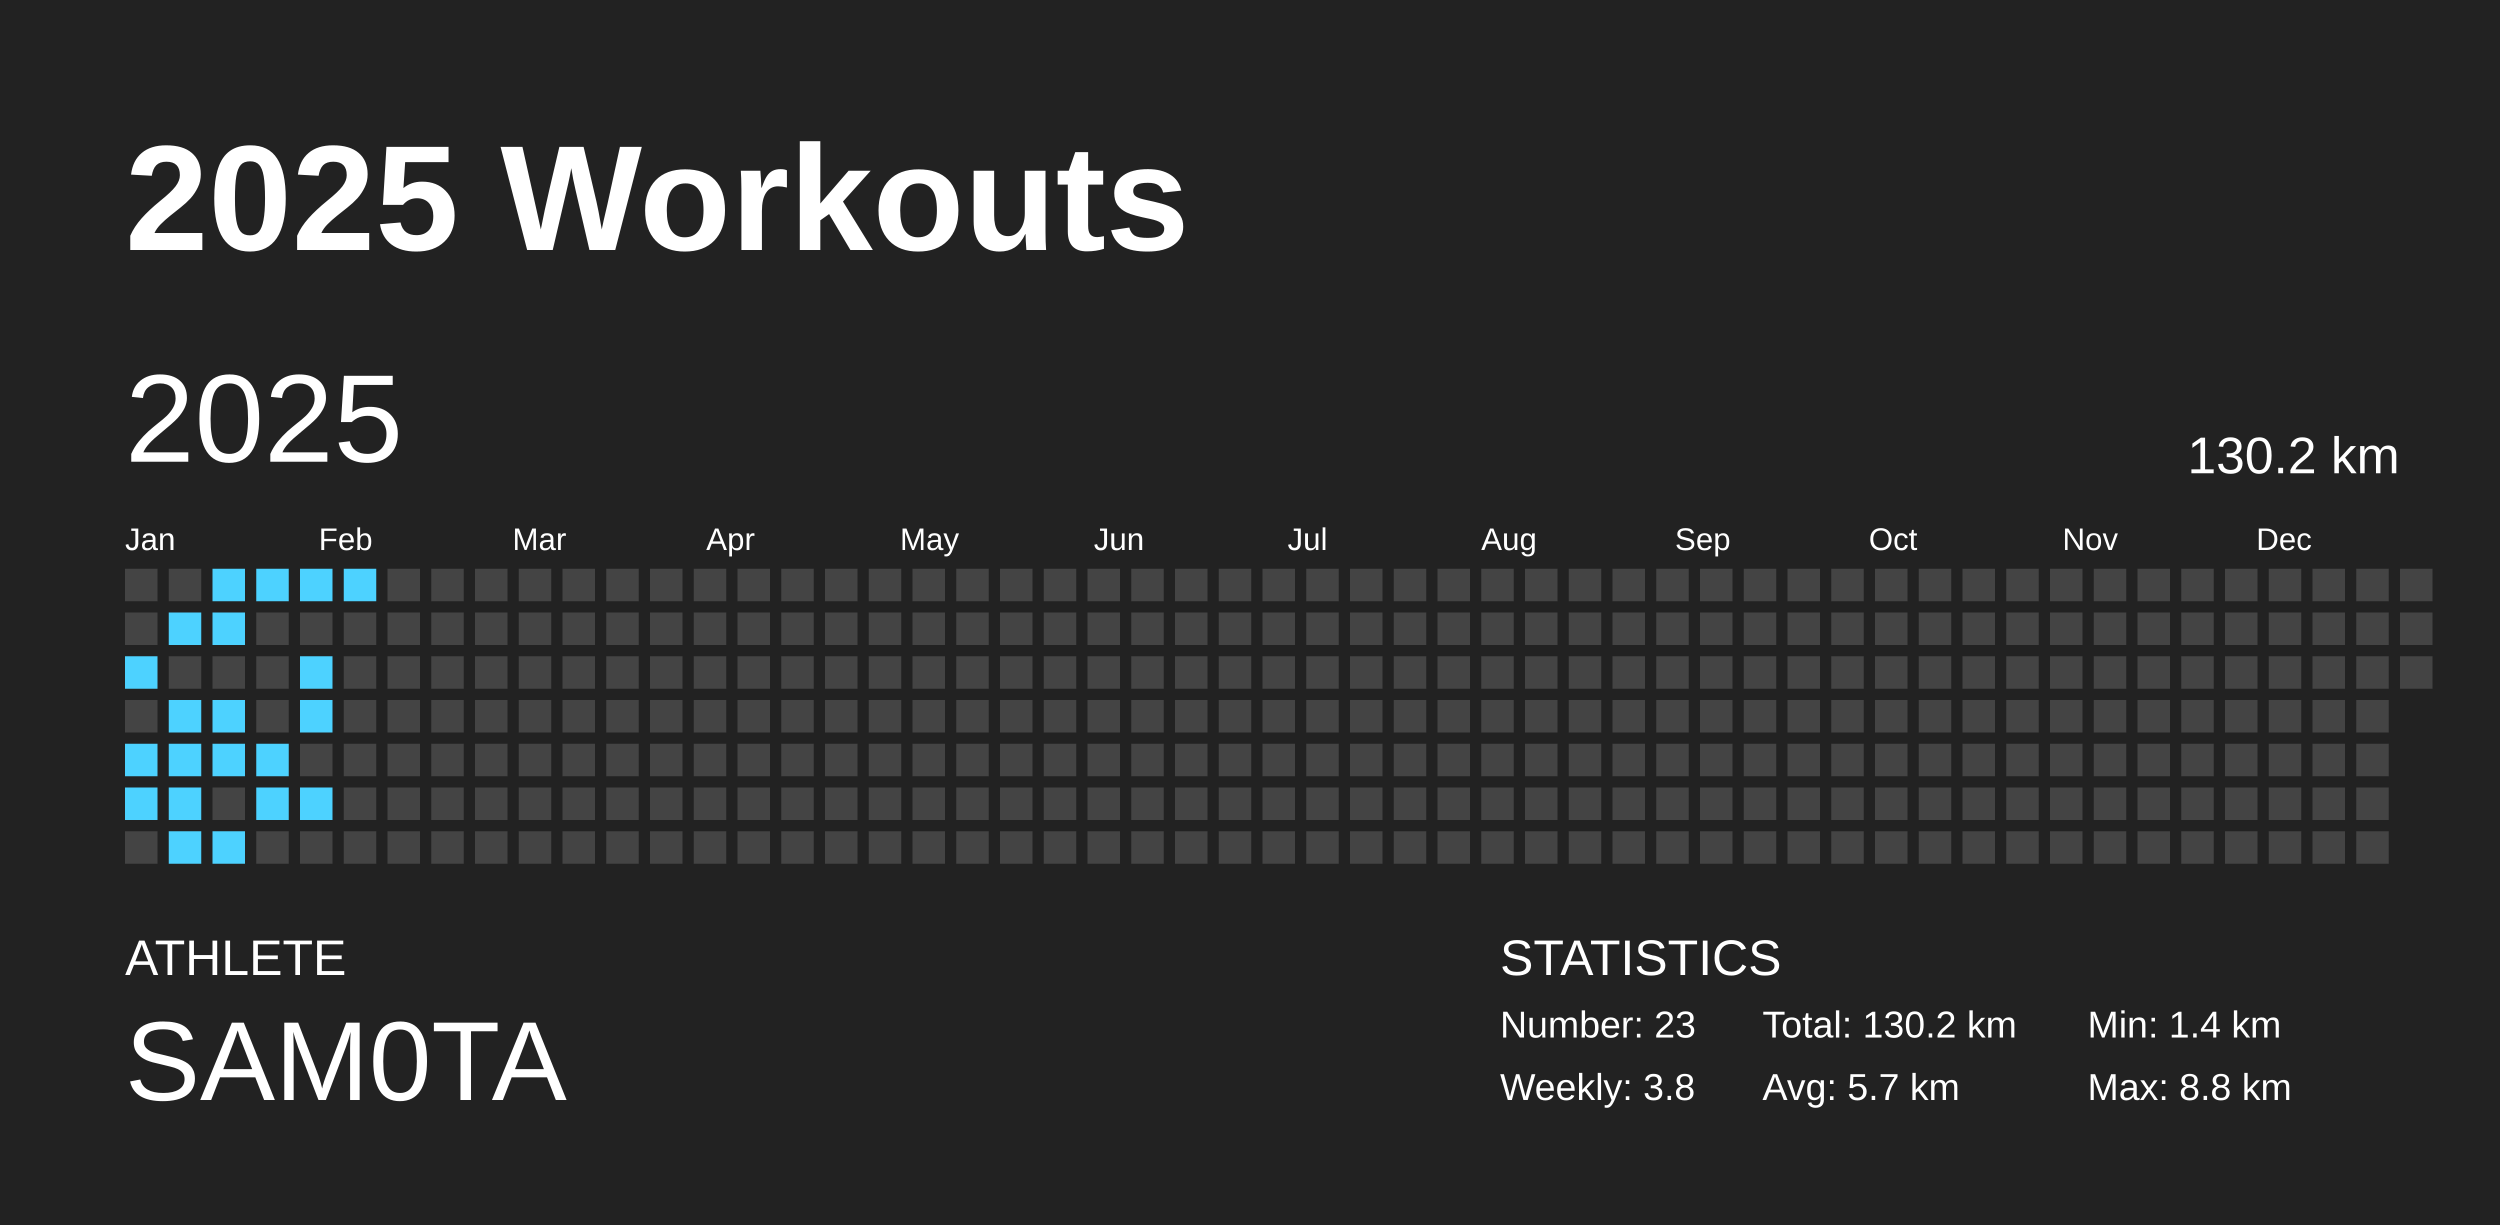
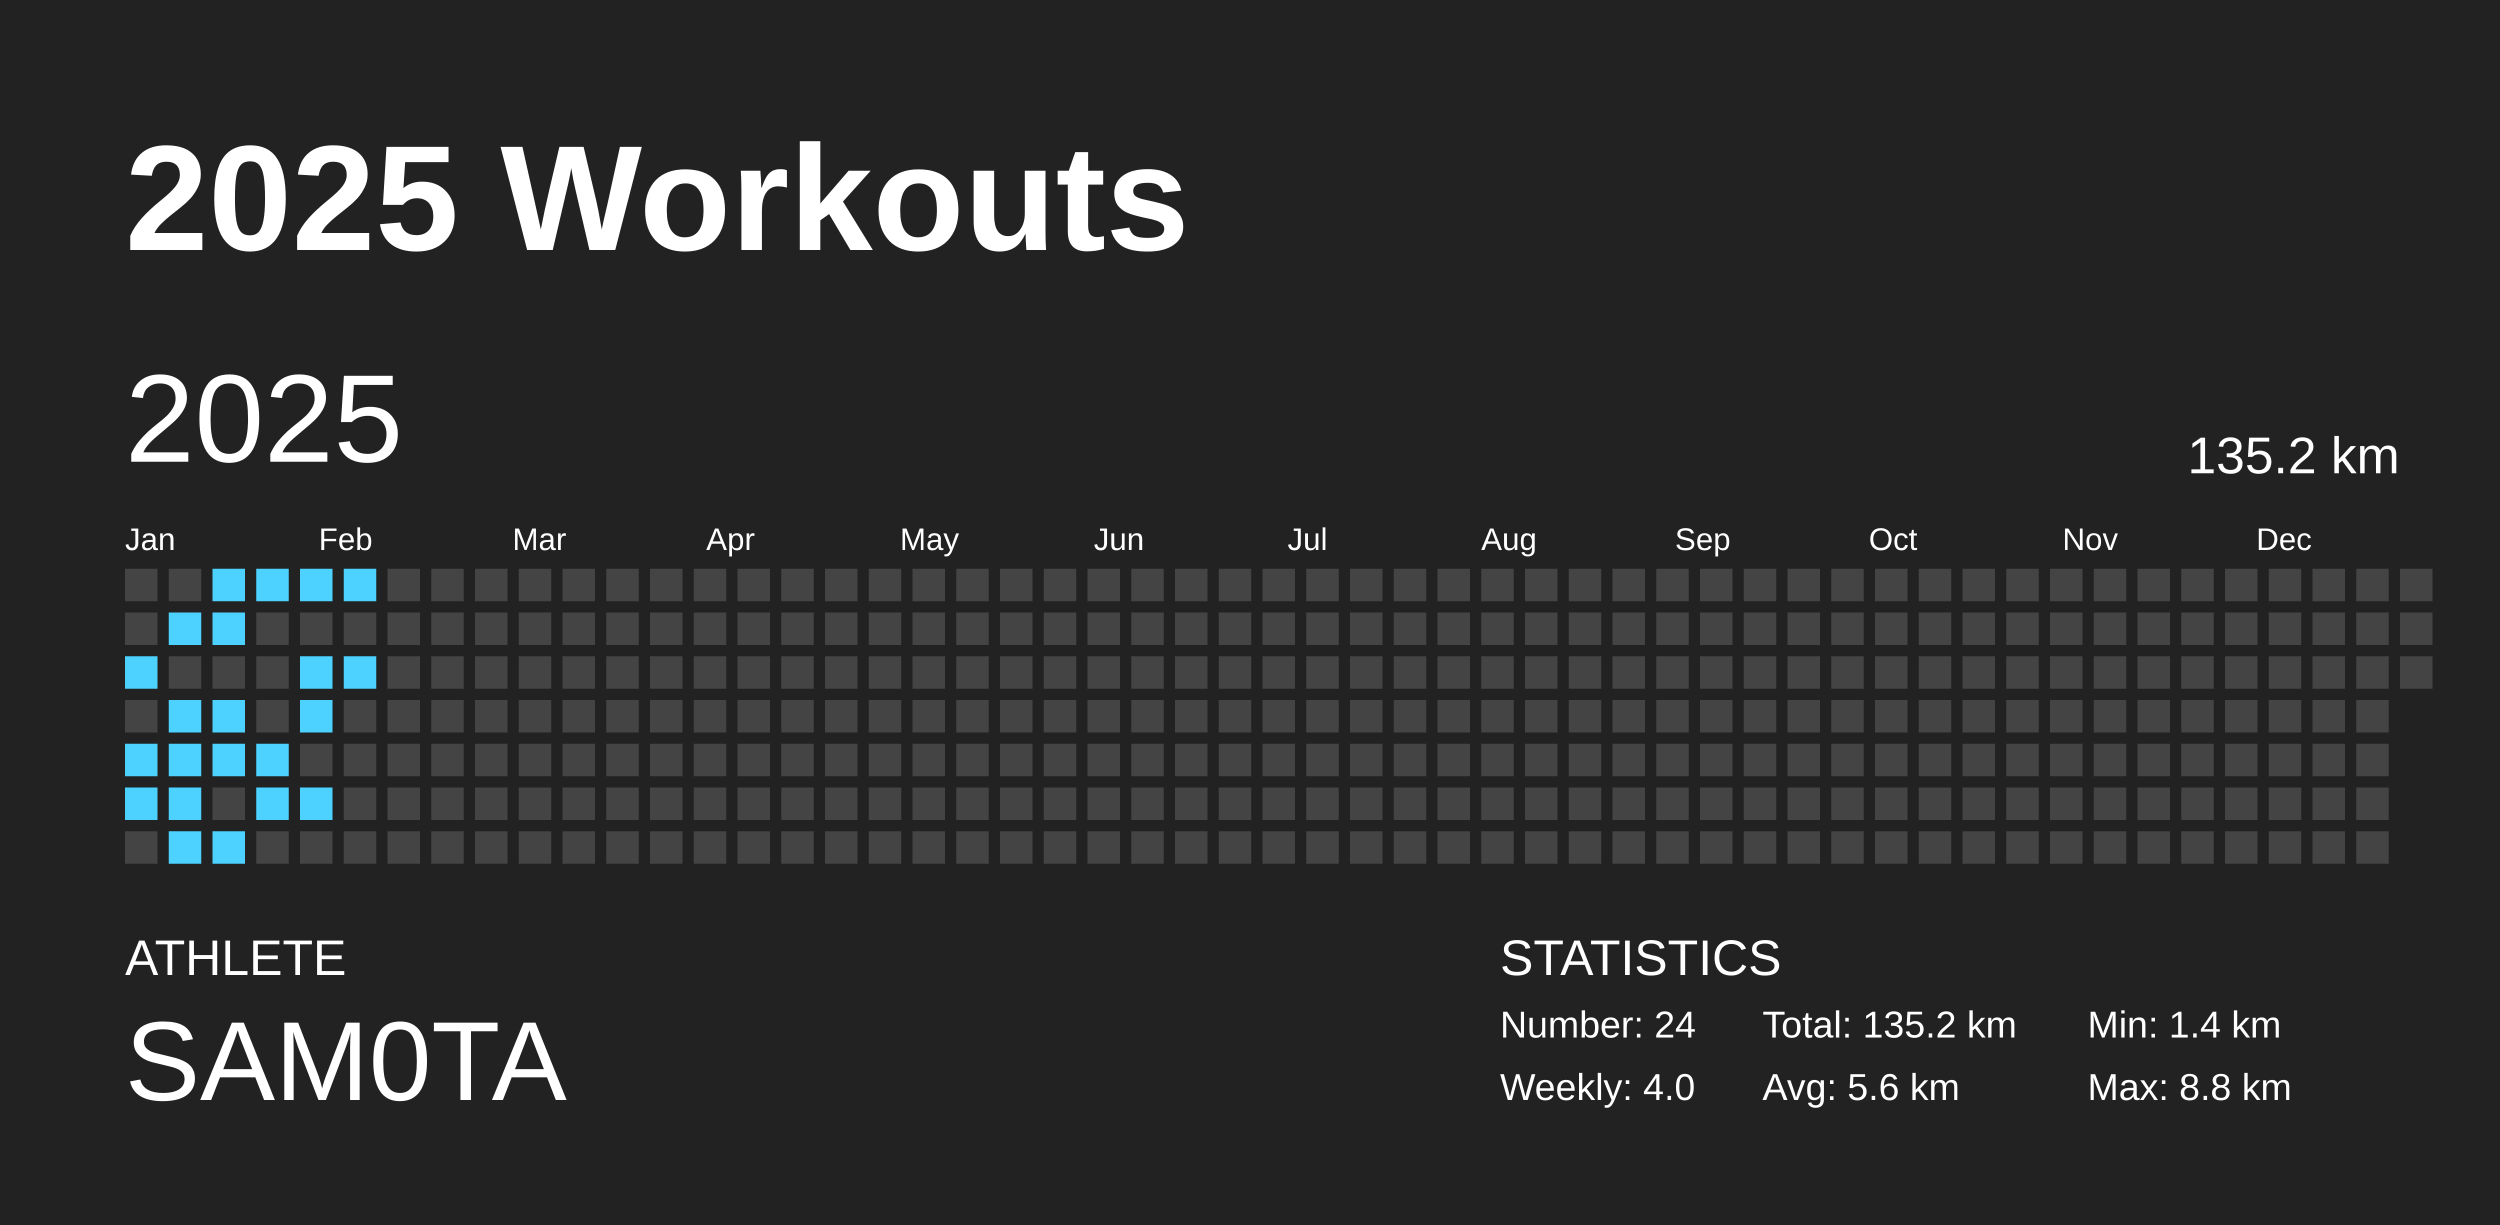
<svg xmlns="http://www.w3.org/2000/svg" baseProfile="full" height="98mm" version="1.1" viewBox="0,0,200,98" width="200mm">
  <defs />
  <rect fill="#222222" height="98" width="200" x="0" y="0" />
  <text fill="#FFFFFF" style="font-size:12px; font-family:Arial; font-weight:bold;" x="10" y="20">2025 Workouts</text>
  <text fill="#FFFFFF" style="font-size:4px; font-family:Arial" x="10" y="78">ATHLETE</text>
  <text fill="#FFFFFF" style="font-size:9px; font-family:Arial" x="10" y="88">SAM0TA</text>
  <text fill="#FFFFFF" style="font-size:4px; font-family:Arial" x="120" y="78">STATISTICS</text>
-   <text fill="#FFFFFF" style="font-size:3px; font-family:Arial" x="120" y="83">Number: 23</text>
-   <text fill="#FFFFFF" style="font-size:3px; font-family:Arial" x="120" y="88">Weekly: 3.8</text>
-   <text fill="#FFFFFF" style="font-size:3px; font-family:Arial" x="141" y="83">Total: 130.2 km</text>
-   <text fill="#FFFFFF" style="font-size:3px; font-family:Arial" x="141" y="88">Avg: 5.7 km</text>
+   <text fill="#FFFFFF" style="font-size:3px; font-family:Arial" x="120" y="83">Number: 24</text>
+   <text fill="#FFFFFF" style="font-size:3px; font-family:Arial" x="120" y="88">Weekly: 4.0</text>
+   <text fill="#FFFFFF" style="font-size:3px; font-family:Arial" x="141" y="83">Total: 135.2 km</text>
+   <text fill="#FFFFFF" style="font-size:3px; font-family:Arial" x="141" y="88">Avg: 5.6 km</text>
  <text fill="#FFFFFF" style="font-size:3px; font-family:Arial" x="167" y="83">Min: 1.4 km</text>
  <text fill="#FFFFFF" style="font-size:3px; font-family:Arial" x="167" y="88">Max: 8.8 km</text>
  <text dominant-baseline="hanging" fill="#FFFFFF" style="font-size:10.0px; font-family:Arial;" x="10" y="30">2025</text>
-   <text dominant-baseline="hanging" fill="#FFFFFF" style="font-size:4.125px; font-family:Arial;" x="175" y="35">130.2 km</text>
+   <text dominant-baseline="hanging" fill="#FFFFFF" style="font-size:4.125px; font-family:Arial;" x="175" y="35">135.2 km</text>
  <text fill="#FFFFFF" style="font-size:2.5px; font-family:Arial" x="10.0" y="44">Jan</text>
  <text fill="#FFFFFF" style="font-size:2.5px; font-family:Arial" x="25.5" y="44">Feb</text>
  <text fill="#FFFFFF" style="font-size:2.5px; font-family:Arial" x="41.0" y="44">Mar</text>
  <text fill="#FFFFFF" style="font-size:2.5px; font-family:Arial" x="56.5" y="44">Apr</text>
  <text fill="#FFFFFF" style="font-size:2.5px; font-family:Arial" x="72.0" y="44">May</text>
  <text fill="#FFFFFF" style="font-size:2.5px; font-family:Arial" x="87.5" y="44">Jun</text>
  <text fill="#FFFFFF" style="font-size:2.5px; font-family:Arial" x="103.0" y="44">Jul</text>
  <text fill="#FFFFFF" style="font-size:2.5px; font-family:Arial" x="118.5" y="44">Aug</text>
  <text fill="#FFFFFF" style="font-size:2.5px; font-family:Arial" x="134.0" y="44">Sep</text>
  <text fill="#FFFFFF" style="font-size:2.5px; font-family:Arial" x="149.5" y="44">Oct</text>
  <text fill="#FFFFFF" style="font-size:2.5px; font-family:Arial" x="165.0" y="44">Nov</text>
  <text fill="#FFFFFF" style="font-size:2.5px; font-family:Arial" x="180.5" y="44">Dec</text>
  <rect fill="#444444" height="2.6" width="2.6" x="10.0" y="45.5" />
  <rect fill="#444444" height="2.6" width="2.6" x="10.0" y="49.0" />
  <rect fill="#4dd2ff" height="2.6" width="2.6" x="10.0" y="52.5" />
  <rect fill="#444444" height="2.6" width="2.6" x="10.0" y="56.0" />
  <rect fill="#4dd2ff" height="2.6" width="2.6" x="10.0" y="59.5" />
  <rect fill="#4dd2ff" height="2.6" width="2.6" x="10.0" y="63.0" />
  <rect fill="#444444" height="2.6" width="2.6" x="10.0" y="66.5" />
  <rect fill="#444444" height="2.6" width="2.6" x="13.5" y="45.5" />
  <rect fill="#4dd2ff" height="2.6" width="2.6" x="13.5" y="49.0" />
  <rect fill="#444444" height="2.6" width="2.6" x="13.5" y="52.5" />
  <rect fill="#4dd2ff" height="2.6" width="2.6" x="13.5" y="56.0" />
  <rect fill="#4dd2ff" height="2.6" width="2.6" x="13.5" y="59.5" />
  <rect fill="#4dd2ff" height="2.6" width="2.6" x="13.5" y="63.0" />
  <rect fill="#4dd2ff" height="2.6" width="2.6" x="13.5" y="66.5" />
  <rect fill="#4dd2ff" height="2.6" width="2.6" x="17.0" y="45.5" />
  <rect fill="#4dd2ff" height="2.6" width="2.6" x="17.0" y="49.0" />
  <rect fill="#444444" height="2.6" width="2.6" x="17.0" y="52.5" />
  <rect fill="#4dd2ff" height="2.6" width="2.6" x="17.0" y="56.0" />
  <rect fill="#4dd2ff" height="2.6" width="2.6" x="17.0" y="59.5" />
  <rect fill="#444444" height="2.6" width="2.6" x="17.0" y="63.0" />
  <rect fill="#4dd2ff" height="2.6" width="2.6" x="17.0" y="66.5" />
  <rect fill="#4dd2ff" height="2.6" width="2.6" x="20.5" y="45.5" />
  <rect fill="#444444" height="2.6" width="2.6" x="20.5" y="49.0" />
  <rect fill="#444444" height="2.6" width="2.6" x="20.5" y="52.5" />
  <rect fill="#444444" height="2.6" width="2.6" x="20.5" y="56.0" />
  <rect fill="#4dd2ff" height="2.6" width="2.6" x="20.5" y="59.5" />
  <rect fill="#4dd2ff" height="2.6" width="2.6" x="20.5" y="63.0" />
  <rect fill="#444444" height="2.6" width="2.6" x="20.5" y="66.5" />
  <rect fill="#4dd2ff" height="2.6" width="2.6" x="24.0" y="45.5" />
  <rect fill="#444444" height="2.6" width="2.6" x="24.0" y="49.0" />
  <rect fill="#4dd2ff" height="2.6" width="2.6" x="24.0" y="52.5" />
  <rect fill="#4dd2ff" height="2.6" width="2.6" x="24.0" y="56.0" />
  <rect fill="#444444" height="2.6" width="2.6" x="24.0" y="59.5" />
  <rect fill="#4dd2ff" height="2.6" width="2.6" x="24.0" y="63.0" />
  <rect fill="#444444" height="2.6" width="2.6" x="24.0" y="66.5" />
  <rect fill="#4dd2ff" height="2.6" width="2.6" x="27.5" y="45.5" />
  <rect fill="#444444" height="2.6" width="2.6" x="27.5" y="49.0" />
-   <rect fill="#444444" height="2.6" width="2.6" x="27.5" y="52.5" />
+   <rect fill="#4dd2ff" height="2.6" width="2.6" x="27.5" y="52.5" />
  <rect fill="#444444" height="2.6" width="2.6" x="27.5" y="56.0" />
  <rect fill="#444444" height="2.6" width="2.6" x="27.5" y="59.5" />
  <rect fill="#444444" height="2.6" width="2.6" x="27.5" y="63.0" />
  <rect fill="#444444" height="2.6" width="2.6" x="27.5" y="66.5" />
  <rect fill="#444444" height="2.6" width="2.6" x="31.0" y="45.5" />
  <rect fill="#444444" height="2.6" width="2.6" x="31.0" y="49.0" />
  <rect fill="#444444" height="2.6" width="2.6" x="31.0" y="52.5" />
  <rect fill="#444444" height="2.6" width="2.6" x="31.0" y="56.0" />
  <rect fill="#444444" height="2.6" width="2.6" x="31.0" y="59.5" />
  <rect fill="#444444" height="2.6" width="2.6" x="31.0" y="63.0" />
  <rect fill="#444444" height="2.6" width="2.6" x="31.0" y="66.5" />
  <rect fill="#444444" height="2.6" width="2.6" x="34.5" y="45.5" />
  <rect fill="#444444" height="2.6" width="2.6" x="34.5" y="49.0" />
  <rect fill="#444444" height="2.6" width="2.6" x="34.5" y="52.5" />
  <rect fill="#444444" height="2.6" width="2.6" x="34.5" y="56.0" />
  <rect fill="#444444" height="2.6" width="2.6" x="34.5" y="59.5" />
  <rect fill="#444444" height="2.6" width="2.6" x="34.5" y="63.0" />
  <rect fill="#444444" height="2.6" width="2.6" x="34.5" y="66.5" />
  <rect fill="#444444" height="2.6" width="2.6" x="38.0" y="45.5" />
  <rect fill="#444444" height="2.6" width="2.6" x="38.0" y="49.0" />
  <rect fill="#444444" height="2.6" width="2.6" x="38.0" y="52.5" />
  <rect fill="#444444" height="2.6" width="2.6" x="38.0" y="56.0" />
  <rect fill="#444444" height="2.6" width="2.6" x="38.0" y="59.5" />
  <rect fill="#444444" height="2.6" width="2.6" x="38.0" y="63.0" />
  <rect fill="#444444" height="2.6" width="2.6" x="38.0" y="66.5" />
  <rect fill="#444444" height="2.6" width="2.6" x="41.5" y="45.5" />
  <rect fill="#444444" height="2.6" width="2.6" x="41.5" y="49.0" />
  <rect fill="#444444" height="2.6" width="2.6" x="41.5" y="52.5" />
  <rect fill="#444444" height="2.6" width="2.6" x="41.5" y="56.0" />
  <rect fill="#444444" height="2.6" width="2.6" x="41.5" y="59.5" />
  <rect fill="#444444" height="2.6" width="2.6" x="41.5" y="63.0" />
  <rect fill="#444444" height="2.6" width="2.6" x="41.5" y="66.5" />
  <rect fill="#444444" height="2.6" width="2.6" x="45.0" y="45.5" />
  <rect fill="#444444" height="2.6" width="2.6" x="45.0" y="49.0" />
  <rect fill="#444444" height="2.6" width="2.6" x="45.0" y="52.5" />
  <rect fill="#444444" height="2.6" width="2.6" x="45.0" y="56.0" />
  <rect fill="#444444" height="2.6" width="2.6" x="45.0" y="59.5" />
  <rect fill="#444444" height="2.6" width="2.6" x="45.0" y="63.0" />
  <rect fill="#444444" height="2.6" width="2.6" x="45.0" y="66.5" />
  <rect fill="#444444" height="2.6" width="2.6" x="48.5" y="45.5" />
  <rect fill="#444444" height="2.6" width="2.6" x="48.5" y="49.0" />
  <rect fill="#444444" height="2.6" width="2.6" x="48.5" y="52.5" />
  <rect fill="#444444" height="2.6" width="2.6" x="48.5" y="56.0" />
  <rect fill="#444444" height="2.6" width="2.6" x="48.5" y="59.5" />
  <rect fill="#444444" height="2.6" width="2.6" x="48.5" y="63.0" />
  <rect fill="#444444" height="2.6" width="2.6" x="48.5" y="66.5" />
  <rect fill="#444444" height="2.6" width="2.6" x="52.0" y="45.5" />
  <rect fill="#444444" height="2.6" width="2.6" x="52.0" y="49.0" />
  <rect fill="#444444" height="2.6" width="2.6" x="52.0" y="52.5" />
  <rect fill="#444444" height="2.6" width="2.6" x="52.0" y="56.0" />
  <rect fill="#444444" height="2.6" width="2.6" x="52.0" y="59.5" />
  <rect fill="#444444" height="2.6" width="2.6" x="52.0" y="63.0" />
  <rect fill="#444444" height="2.6" width="2.6" x="52.0" y="66.5" />
  <rect fill="#444444" height="2.6" width="2.6" x="55.5" y="45.5" />
  <rect fill="#444444" height="2.6" width="2.6" x="55.5" y="49.0" />
  <rect fill="#444444" height="2.6" width="2.6" x="55.5" y="52.5" />
  <rect fill="#444444" height="2.6" width="2.6" x="55.5" y="56.0" />
  <rect fill="#444444" height="2.6" width="2.6" x="55.5" y="59.5" />
  <rect fill="#444444" height="2.6" width="2.6" x="55.5" y="63.0" />
  <rect fill="#444444" height="2.6" width="2.6" x="55.5" y="66.5" />
  <rect fill="#444444" height="2.6" width="2.6" x="59.0" y="45.5" />
  <rect fill="#444444" height="2.6" width="2.6" x="59.0" y="49.0" />
  <rect fill="#444444" height="2.6" width="2.6" x="59.0" y="52.5" />
  <rect fill="#444444" height="2.6" width="2.6" x="59.0" y="56.0" />
  <rect fill="#444444" height="2.6" width="2.6" x="59.0" y="59.5" />
  <rect fill="#444444" height="2.6" width="2.6" x="59.0" y="63.0" />
  <rect fill="#444444" height="2.6" width="2.6" x="59.0" y="66.5" />
  <rect fill="#444444" height="2.6" width="2.6" x="62.5" y="45.5" />
  <rect fill="#444444" height="2.6" width="2.6" x="62.5" y="49.0" />
  <rect fill="#444444" height="2.6" width="2.6" x="62.5" y="52.5" />
  <rect fill="#444444" height="2.6" width="2.6" x="62.5" y="56.0" />
  <rect fill="#444444" height="2.6" width="2.6" x="62.5" y="59.5" />
  <rect fill="#444444" height="2.6" width="2.6" x="62.5" y="63.0" />
  <rect fill="#444444" height="2.6" width="2.6" x="62.5" y="66.5" />
  <rect fill="#444444" height="2.6" width="2.6" x="66.0" y="45.5" />
  <rect fill="#444444" height="2.6" width="2.6" x="66.0" y="49.0" />
  <rect fill="#444444" height="2.6" width="2.6" x="66.0" y="52.5" />
  <rect fill="#444444" height="2.6" width="2.6" x="66.0" y="56.0" />
  <rect fill="#444444" height="2.6" width="2.6" x="66.0" y="59.5" />
  <rect fill="#444444" height="2.6" width="2.6" x="66.0" y="63.0" />
  <rect fill="#444444" height="2.6" width="2.6" x="66.0" y="66.5" />
  <rect fill="#444444" height="2.6" width="2.6" x="69.5" y="45.5" />
  <rect fill="#444444" height="2.6" width="2.6" x="69.5" y="49.0" />
  <rect fill="#444444" height="2.6" width="2.6" x="69.5" y="52.5" />
  <rect fill="#444444" height="2.6" width="2.6" x="69.5" y="56.0" />
  <rect fill="#444444" height="2.6" width="2.6" x="69.5" y="59.5" />
  <rect fill="#444444" height="2.6" width="2.6" x="69.5" y="63.0" />
  <rect fill="#444444" height="2.6" width="2.6" x="69.5" y="66.5" />
  <rect fill="#444444" height="2.6" width="2.6" x="73.0" y="45.5" />
  <rect fill="#444444" height="2.6" width="2.6" x="73.0" y="49.0" />
  <rect fill="#444444" height="2.6" width="2.6" x="73.0" y="52.5" />
  <rect fill="#444444" height="2.6" width="2.6" x="73.0" y="56.0" />
  <rect fill="#444444" height="2.6" width="2.6" x="73.0" y="59.5" />
  <rect fill="#444444" height="2.6" width="2.6" x="73.0" y="63.0" />
  <rect fill="#444444" height="2.6" width="2.6" x="73.0" y="66.5" />
  <rect fill="#444444" height="2.6" width="2.6" x="76.5" y="45.5" />
  <rect fill="#444444" height="2.6" width="2.6" x="76.5" y="49.0" />
  <rect fill="#444444" height="2.6" width="2.6" x="76.5" y="52.5" />
  <rect fill="#444444" height="2.6" width="2.6" x="76.5" y="56.0" />
  <rect fill="#444444" height="2.6" width="2.6" x="76.5" y="59.5" />
  <rect fill="#444444" height="2.6" width="2.6" x="76.5" y="63.0" />
  <rect fill="#444444" height="2.6" width="2.6" x="76.5" y="66.5" />
  <rect fill="#444444" height="2.6" width="2.6" x="80.0" y="45.5" />
  <rect fill="#444444" height="2.6" width="2.6" x="80.0" y="49.0" />
  <rect fill="#444444" height="2.6" width="2.6" x="80.0" y="52.5" />
  <rect fill="#444444" height="2.6" width="2.6" x="80.0" y="56.0" />
  <rect fill="#444444" height="2.6" width="2.6" x="80.0" y="59.5" />
  <rect fill="#444444" height="2.6" width="2.6" x="80.0" y="63.0" />
  <rect fill="#444444" height="2.6" width="2.6" x="80.0" y="66.5" />
  <rect fill="#444444" height="2.6" width="2.6" x="83.5" y="45.5" />
  <rect fill="#444444" height="2.6" width="2.6" x="83.5" y="49.0" />
  <rect fill="#444444" height="2.6" width="2.6" x="83.5" y="52.5" />
  <rect fill="#444444" height="2.6" width="2.6" x="83.5" y="56.0" />
  <rect fill="#444444" height="2.6" width="2.6" x="83.5" y="59.5" />
  <rect fill="#444444" height="2.6" width="2.6" x="83.5" y="63.0" />
  <rect fill="#444444" height="2.6" width="2.6" x="83.5" y="66.5" />
  <rect fill="#444444" height="2.6" width="2.6" x="87.0" y="45.5" />
  <rect fill="#444444" height="2.6" width="2.6" x="87.0" y="49.0" />
  <rect fill="#444444" height="2.6" width="2.6" x="87.0" y="52.5" />
  <rect fill="#444444" height="2.6" width="2.6" x="87.0" y="56.0" />
  <rect fill="#444444" height="2.6" width="2.6" x="87.0" y="59.5" />
  <rect fill="#444444" height="2.6" width="2.6" x="87.0" y="63.0" />
  <rect fill="#444444" height="2.6" width="2.6" x="87.0" y="66.5" />
  <rect fill="#444444" height="2.6" width="2.6" x="90.5" y="45.5" />
  <rect fill="#444444" height="2.6" width="2.6" x="90.5" y="49.0" />
  <rect fill="#444444" height="2.6" width="2.6" x="90.5" y="52.5" />
  <rect fill="#444444" height="2.6" width="2.6" x="90.5" y="56.0" />
  <rect fill="#444444" height="2.6" width="2.6" x="90.5" y="59.5" />
  <rect fill="#444444" height="2.6" width="2.6" x="90.5" y="63.0" />
  <rect fill="#444444" height="2.6" width="2.6" x="90.5" y="66.5" />
  <rect fill="#444444" height="2.6" width="2.6" x="94.0" y="45.5" />
  <rect fill="#444444" height="2.6" width="2.6" x="94.0" y="49.0" />
  <rect fill="#444444" height="2.6" width="2.6" x="94.0" y="52.5" />
  <rect fill="#444444" height="2.6" width="2.6" x="94.0" y="56.0" />
  <rect fill="#444444" height="2.6" width="2.6" x="94.0" y="59.5" />
  <rect fill="#444444" height="2.6" width="2.6" x="94.0" y="63.0" />
  <rect fill="#444444" height="2.6" width="2.6" x="94.0" y="66.5" />
  <rect fill="#444444" height="2.6" width="2.6" x="97.5" y="45.5" />
  <rect fill="#444444" height="2.6" width="2.6" x="97.5" y="49.0" />
  <rect fill="#444444" height="2.6" width="2.6" x="97.5" y="52.5" />
  <rect fill="#444444" height="2.6" width="2.6" x="97.5" y="56.0" />
  <rect fill="#444444" height="2.6" width="2.6" x="97.5" y="59.5" />
  <rect fill="#444444" height="2.6" width="2.6" x="97.5" y="63.0" />
  <rect fill="#444444" height="2.6" width="2.6" x="97.5" y="66.5" />
  <rect fill="#444444" height="2.6" width="2.6" x="101.0" y="45.5" />
  <rect fill="#444444" height="2.6" width="2.6" x="101.0" y="49.0" />
  <rect fill="#444444" height="2.6" width="2.6" x="101.0" y="52.5" />
  <rect fill="#444444" height="2.6" width="2.6" x="101.0" y="56.0" />
  <rect fill="#444444" height="2.6" width="2.6" x="101.0" y="59.5" />
  <rect fill="#444444" height="2.6" width="2.6" x="101.0" y="63.0" />
  <rect fill="#444444" height="2.6" width="2.6" x="101.0" y="66.5" />
  <rect fill="#444444" height="2.6" width="2.6" x="104.5" y="45.5" />
  <rect fill="#444444" height="2.6" width="2.6" x="104.5" y="49.0" />
  <rect fill="#444444" height="2.6" width="2.6" x="104.5" y="52.5" />
  <rect fill="#444444" height="2.6" width="2.6" x="104.5" y="56.0" />
  <rect fill="#444444" height="2.6" width="2.6" x="104.5" y="59.5" />
  <rect fill="#444444" height="2.6" width="2.6" x="104.5" y="63.0" />
  <rect fill="#444444" height="2.6" width="2.6" x="104.5" y="66.5" />
  <rect fill="#444444" height="2.6" width="2.6" x="108.0" y="45.5" />
  <rect fill="#444444" height="2.6" width="2.6" x="108.0" y="49.0" />
  <rect fill="#444444" height="2.6" width="2.6" x="108.0" y="52.5" />
  <rect fill="#444444" height="2.6" width="2.6" x="108.0" y="56.0" />
  <rect fill="#444444" height="2.6" width="2.6" x="108.0" y="59.5" />
  <rect fill="#444444" height="2.6" width="2.6" x="108.0" y="63.0" />
  <rect fill="#444444" height="2.6" width="2.6" x="108.0" y="66.5" />
  <rect fill="#444444" height="2.6" width="2.6" x="111.5" y="45.5" />
  <rect fill="#444444" height="2.6" width="2.6" x="111.5" y="49.0" />
  <rect fill="#444444" height="2.6" width="2.6" x="111.5" y="52.5" />
  <rect fill="#444444" height="2.6" width="2.6" x="111.5" y="56.0" />
  <rect fill="#444444" height="2.6" width="2.6" x="111.5" y="59.5" />
  <rect fill="#444444" height="2.6" width="2.6" x="111.5" y="63.0" />
  <rect fill="#444444" height="2.6" width="2.6" x="111.5" y="66.5" />
  <rect fill="#444444" height="2.6" width="2.6" x="115.0" y="45.5" />
  <rect fill="#444444" height="2.6" width="2.6" x="115.0" y="49.0" />
  <rect fill="#444444" height="2.6" width="2.6" x="115.0" y="52.5" />
  <rect fill="#444444" height="2.6" width="2.6" x="115.0" y="56.0" />
  <rect fill="#444444" height="2.6" width="2.6" x="115.0" y="59.5" />
  <rect fill="#444444" height="2.6" width="2.6" x="115.0" y="63.0" />
  <rect fill="#444444" height="2.6" width="2.6" x="115.0" y="66.5" />
  <rect fill="#444444" height="2.6" width="2.6" x="118.5" y="45.5" />
  <rect fill="#444444" height="2.6" width="2.6" x="118.5" y="49.0" />
  <rect fill="#444444" height="2.6" width="2.6" x="118.5" y="52.5" />
  <rect fill="#444444" height="2.6" width="2.6" x="118.5" y="56.0" />
  <rect fill="#444444" height="2.6" width="2.6" x="118.5" y="59.5" />
  <rect fill="#444444" height="2.6" width="2.6" x="118.5" y="63.0" />
  <rect fill="#444444" height="2.6" width="2.6" x="118.5" y="66.5" />
  <rect fill="#444444" height="2.6" width="2.6" x="122.0" y="45.5" />
  <rect fill="#444444" height="2.6" width="2.6" x="122.0" y="49.0" />
  <rect fill="#444444" height="2.6" width="2.6" x="122.0" y="52.5" />
  <rect fill="#444444" height="2.6" width="2.6" x="122.0" y="56.0" />
  <rect fill="#444444" height="2.6" width="2.6" x="122.0" y="59.5" />
  <rect fill="#444444" height="2.6" width="2.6" x="122.0" y="63.0" />
  <rect fill="#444444" height="2.6" width="2.6" x="122.0" y="66.5" />
  <rect fill="#444444" height="2.6" width="2.6" x="125.5" y="45.5" />
  <rect fill="#444444" height="2.6" width="2.6" x="125.5" y="49.0" />
  <rect fill="#444444" height="2.6" width="2.6" x="125.5" y="52.5" />
  <rect fill="#444444" height="2.6" width="2.6" x="125.5" y="56.0" />
  <rect fill="#444444" height="2.6" width="2.6" x="125.5" y="59.5" />
  <rect fill="#444444" height="2.6" width="2.6" x="125.5" y="63.0" />
  <rect fill="#444444" height="2.6" width="2.6" x="125.5" y="66.5" />
  <rect fill="#444444" height="2.6" width="2.6" x="129.0" y="45.5" />
  <rect fill="#444444" height="2.6" width="2.6" x="129.0" y="49.0" />
  <rect fill="#444444" height="2.6" width="2.6" x="129.0" y="52.5" />
  <rect fill="#444444" height="2.6" width="2.6" x="129.0" y="56.0" />
  <rect fill="#444444" height="2.6" width="2.6" x="129.0" y="59.5" />
  <rect fill="#444444" height="2.6" width="2.6" x="129.0" y="63.0" />
  <rect fill="#444444" height="2.6" width="2.6" x="129.0" y="66.5" />
  <rect fill="#444444" height="2.6" width="2.6" x="132.5" y="45.5" />
  <rect fill="#444444" height="2.6" width="2.6" x="132.5" y="49.0" />
  <rect fill="#444444" height="2.6" width="2.6" x="132.5" y="52.5" />
  <rect fill="#444444" height="2.6" width="2.6" x="132.5" y="56.0" />
  <rect fill="#444444" height="2.6" width="2.6" x="132.5" y="59.5" />
  <rect fill="#444444" height="2.6" width="2.6" x="132.5" y="63.0" />
  <rect fill="#444444" height="2.6" width="2.6" x="132.5" y="66.5" />
  <rect fill="#444444" height="2.6" width="2.6" x="136.0" y="45.5" />
  <rect fill="#444444" height="2.6" width="2.6" x="136.0" y="49.0" />
  <rect fill="#444444" height="2.6" width="2.6" x="136.0" y="52.5" />
  <rect fill="#444444" height="2.6" width="2.6" x="136.0" y="56.0" />
  <rect fill="#444444" height="2.6" width="2.6" x="136.0" y="59.5" />
  <rect fill="#444444" height="2.6" width="2.6" x="136.0" y="63.0" />
  <rect fill="#444444" height="2.6" width="2.6" x="136.0" y="66.5" />
  <rect fill="#444444" height="2.6" width="2.6" x="139.5" y="45.5" />
  <rect fill="#444444" height="2.6" width="2.6" x="139.5" y="49.0" />
  <rect fill="#444444" height="2.6" width="2.6" x="139.5" y="52.5" />
  <rect fill="#444444" height="2.6" width="2.6" x="139.5" y="56.0" />
  <rect fill="#444444" height="2.6" width="2.6" x="139.5" y="59.5" />
  <rect fill="#444444" height="2.6" width="2.6" x="139.5" y="63.0" />
  <rect fill="#444444" height="2.6" width="2.6" x="139.5" y="66.5" />
  <rect fill="#444444" height="2.6" width="2.6" x="143.0" y="45.5" />
  <rect fill="#444444" height="2.6" width="2.6" x="143.0" y="49.0" />
  <rect fill="#444444" height="2.6" width="2.6" x="143.0" y="52.5" />
  <rect fill="#444444" height="2.6" width="2.6" x="143.0" y="56.0" />
  <rect fill="#444444" height="2.6" width="2.6" x="143.0" y="59.5" />
  <rect fill="#444444" height="2.6" width="2.6" x="143.0" y="63.0" />
  <rect fill="#444444" height="2.6" width="2.6" x="143.0" y="66.5" />
  <rect fill="#444444" height="2.6" width="2.6" x="146.5" y="45.5" />
  <rect fill="#444444" height="2.6" width="2.6" x="146.5" y="49.0" />
  <rect fill="#444444" height="2.6" width="2.6" x="146.5" y="52.5" />
  <rect fill="#444444" height="2.6" width="2.6" x="146.5" y="56.0" />
  <rect fill="#444444" height="2.6" width="2.6" x="146.5" y="59.5" />
  <rect fill="#444444" height="2.6" width="2.6" x="146.5" y="63.0" />
  <rect fill="#444444" height="2.6" width="2.6" x="146.5" y="66.5" />
  <rect fill="#444444" height="2.6" width="2.6" x="150.0" y="45.5" />
  <rect fill="#444444" height="2.6" width="2.6" x="150.0" y="49.0" />
  <rect fill="#444444" height="2.6" width="2.6" x="150.0" y="52.5" />
  <rect fill="#444444" height="2.6" width="2.6" x="150.0" y="56.0" />
  <rect fill="#444444" height="2.6" width="2.6" x="150.0" y="59.5" />
  <rect fill="#444444" height="2.6" width="2.6" x="150.0" y="63.0" />
  <rect fill="#444444" height="2.6" width="2.6" x="150.0" y="66.5" />
  <rect fill="#444444" height="2.6" width="2.6" x="153.5" y="45.5" />
  <rect fill="#444444" height="2.6" width="2.6" x="153.5" y="49.0" />
  <rect fill="#444444" height="2.6" width="2.6" x="153.5" y="52.5" />
  <rect fill="#444444" height="2.6" width="2.6" x="153.5" y="56.0" />
  <rect fill="#444444" height="2.6" width="2.6" x="153.5" y="59.5" />
  <rect fill="#444444" height="2.6" width="2.6" x="153.5" y="63.0" />
  <rect fill="#444444" height="2.6" width="2.6" x="153.5" y="66.5" />
  <rect fill="#444444" height="2.6" width="2.6" x="157.0" y="45.5" />
  <rect fill="#444444" height="2.6" width="2.6" x="157.0" y="49.0" />
  <rect fill="#444444" height="2.6" width="2.6" x="157.0" y="52.5" />
  <rect fill="#444444" height="2.6" width="2.6" x="157.0" y="56.0" />
  <rect fill="#444444" height="2.6" width="2.6" x="157.0" y="59.5" />
  <rect fill="#444444" height="2.6" width="2.6" x="157.0" y="63.0" />
  <rect fill="#444444" height="2.6" width="2.6" x="157.0" y="66.5" />
  <rect fill="#444444" height="2.6" width="2.6" x="160.5" y="45.5" />
  <rect fill="#444444" height="2.6" width="2.6" x="160.5" y="49.0" />
  <rect fill="#444444" height="2.6" width="2.6" x="160.5" y="52.5" />
  <rect fill="#444444" height="2.6" width="2.6" x="160.5" y="56.0" />
  <rect fill="#444444" height="2.6" width="2.6" x="160.5" y="59.5" />
  <rect fill="#444444" height="2.6" width="2.6" x="160.5" y="63.0" />
  <rect fill="#444444" height="2.6" width="2.6" x="160.5" y="66.5" />
  <rect fill="#444444" height="2.6" width="2.6" x="164.0" y="45.5" />
  <rect fill="#444444" height="2.6" width="2.6" x="164.0" y="49.0" />
  <rect fill="#444444" height="2.6" width="2.6" x="164.0" y="52.5" />
  <rect fill="#444444" height="2.6" width="2.6" x="164.0" y="56.0" />
  <rect fill="#444444" height="2.6" width="2.6" x="164.0" y="59.5" />
  <rect fill="#444444" height="2.6" width="2.6" x="164.0" y="63.0" />
  <rect fill="#444444" height="2.6" width="2.6" x="164.0" y="66.5" />
  <rect fill="#444444" height="2.6" width="2.6" x="167.5" y="45.5" />
  <rect fill="#444444" height="2.6" width="2.6" x="167.5" y="49.0" />
  <rect fill="#444444" height="2.6" width="2.6" x="167.5" y="52.5" />
  <rect fill="#444444" height="2.6" width="2.6" x="167.5" y="56.0" />
  <rect fill="#444444" height="2.6" width="2.6" x="167.5" y="59.5" />
  <rect fill="#444444" height="2.6" width="2.6" x="167.5" y="63.0" />
  <rect fill="#444444" height="2.6" width="2.6" x="167.5" y="66.5" />
  <rect fill="#444444" height="2.6" width="2.6" x="171.0" y="45.5" />
  <rect fill="#444444" height="2.6" width="2.6" x="171.0" y="49.0" />
  <rect fill="#444444" height="2.6" width="2.6" x="171.0" y="52.5" />
  <rect fill="#444444" height="2.6" width="2.6" x="171.0" y="56.0" />
  <rect fill="#444444" height="2.6" width="2.6" x="171.0" y="59.5" />
  <rect fill="#444444" height="2.6" width="2.6" x="171.0" y="63.0" />
  <rect fill="#444444" height="2.6" width="2.6" x="171.0" y="66.5" />
  <rect fill="#444444" height="2.6" width="2.6" x="174.5" y="45.5" />
  <rect fill="#444444" height="2.6" width="2.6" x="174.5" y="49.0" />
  <rect fill="#444444" height="2.6" width="2.6" x="174.5" y="52.5" />
  <rect fill="#444444" height="2.6" width="2.6" x="174.5" y="56.0" />
  <rect fill="#444444" height="2.6" width="2.6" x="174.5" y="59.5" />
  <rect fill="#444444" height="2.6" width="2.6" x="174.5" y="63.0" />
  <rect fill="#444444" height="2.6" width="2.6" x="174.5" y="66.5" />
  <rect fill="#444444" height="2.6" width="2.6" x="178.0" y="45.5" />
  <rect fill="#444444" height="2.6" width="2.6" x="178.0" y="49.0" />
  <rect fill="#444444" height="2.6" width="2.6" x="178.0" y="52.5" />
  <rect fill="#444444" height="2.6" width="2.6" x="178.0" y="56.0" />
  <rect fill="#444444" height="2.6" width="2.6" x="178.0" y="59.5" />
  <rect fill="#444444" height="2.6" width="2.6" x="178.0" y="63.0" />
  <rect fill="#444444" height="2.6" width="2.6" x="178.0" y="66.5" />
  <rect fill="#444444" height="2.6" width="2.6" x="181.5" y="45.5" />
  <rect fill="#444444" height="2.6" width="2.6" x="181.5" y="49.0" />
  <rect fill="#444444" height="2.6" width="2.6" x="181.5" y="52.5" />
  <rect fill="#444444" height="2.6" width="2.6" x="181.5" y="56.0" />
  <rect fill="#444444" height="2.6" width="2.6" x="181.5" y="59.5" />
  <rect fill="#444444" height="2.6" width="2.6" x="181.5" y="63.0" />
  <rect fill="#444444" height="2.6" width="2.6" x="181.5" y="66.5" />
  <rect fill="#444444" height="2.6" width="2.6" x="185.0" y="45.5" />
  <rect fill="#444444" height="2.6" width="2.6" x="185.0" y="49.0" />
  <rect fill="#444444" height="2.6" width="2.6" x="185.0" y="52.5" />
  <rect fill="#444444" height="2.6" width="2.6" x="185.0" y="56.0" />
  <rect fill="#444444" height="2.6" width="2.6" x="185.0" y="59.5" />
  <rect fill="#444444" height="2.6" width="2.6" x="185.0" y="63.0" />
  <rect fill="#444444" height="2.6" width="2.6" x="185.0" y="66.5" />
  <rect fill="#444444" height="2.6" width="2.6" x="188.5" y="45.5" />
  <rect fill="#444444" height="2.6" width="2.6" x="188.5" y="49.0" />
  <rect fill="#444444" height="2.6" width="2.6" x="188.5" y="52.5" />
  <rect fill="#444444" height="2.6" width="2.6" x="188.5" y="56.0" />
  <rect fill="#444444" height="2.6" width="2.6" x="188.5" y="59.5" />
  <rect fill="#444444" height="2.6" width="2.6" x="188.5" y="63.0" />
  <rect fill="#444444" height="2.6" width="2.6" x="188.5" y="66.5" />
  <rect fill="#444444" height="2.6" width="2.6" x="192.0" y="45.5" />
  <rect fill="#444444" height="2.6" width="2.6" x="192.0" y="49.0" />
  <rect fill="#444444" height="2.6" width="2.6" x="192.0" y="52.5" />
</svg>
